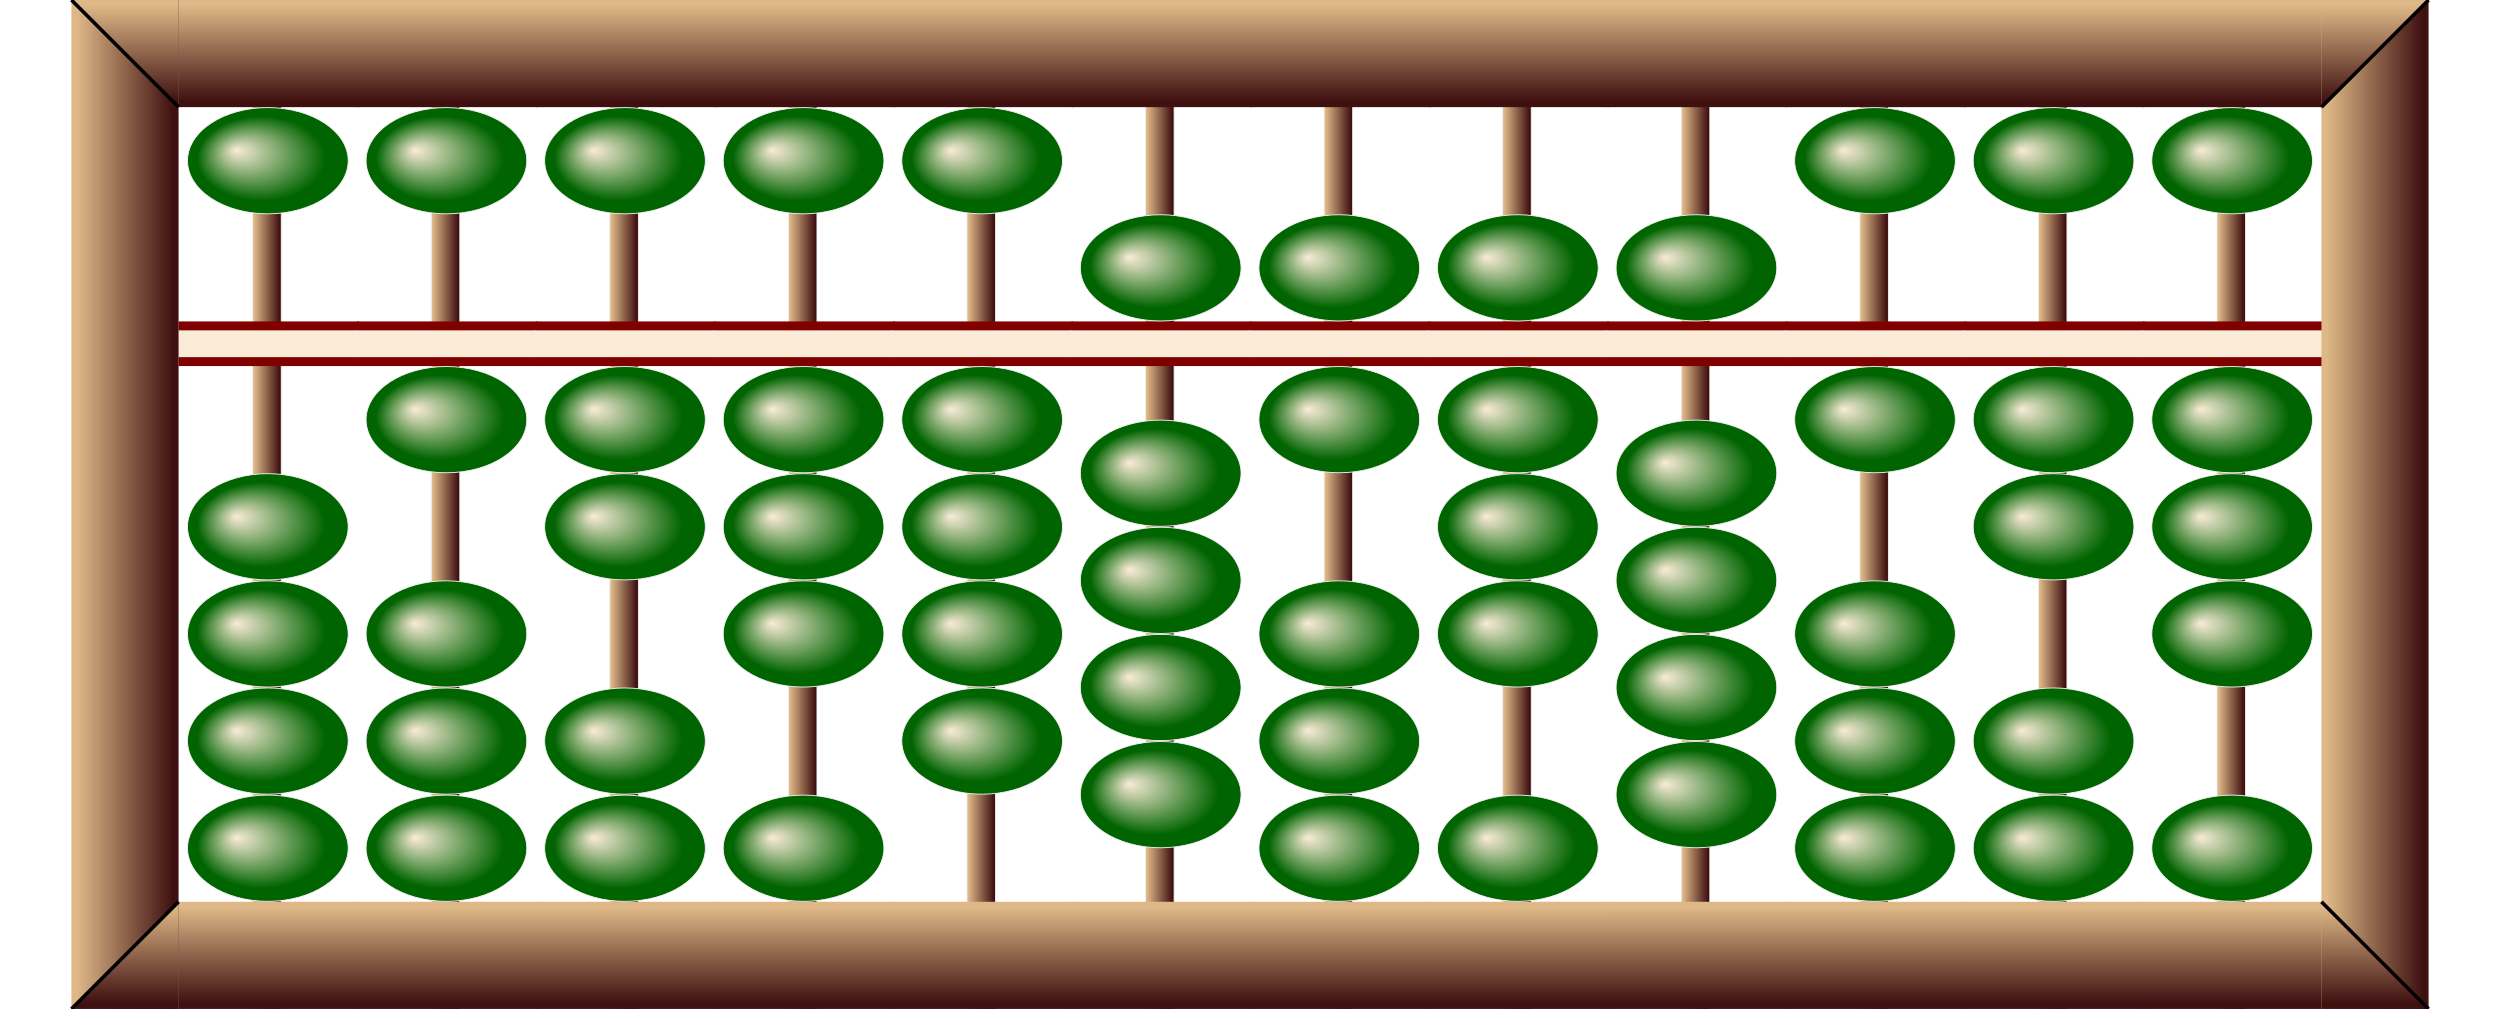
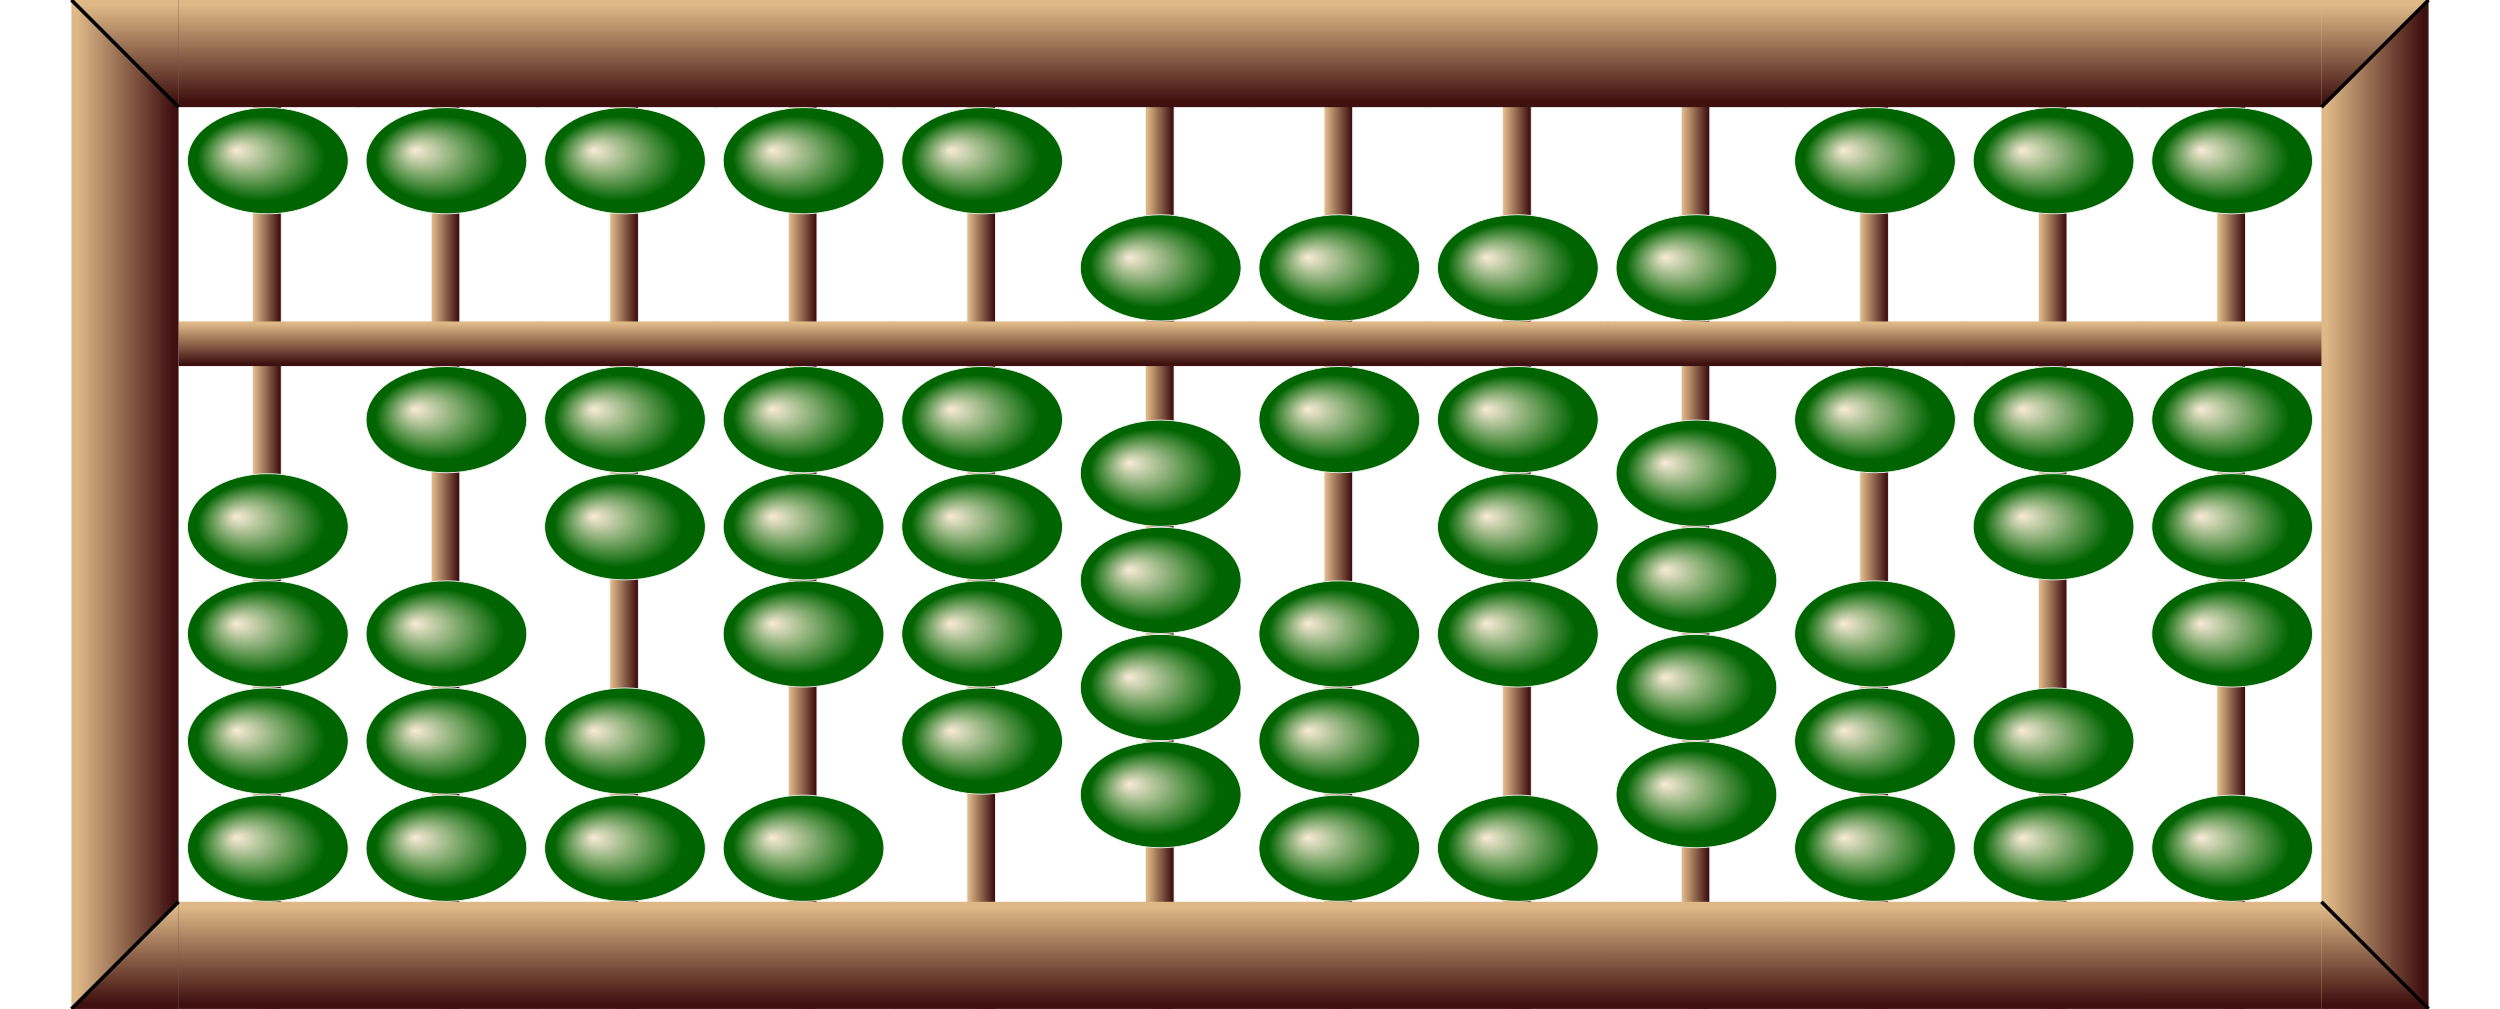
<svg xmlns="http://www.w3.org/2000/svg" x="0px" y="0px" width="700.0px" height="282.5px" viewBox="0 0 2800 1130">
  <style>
.names {;
font: bold 80px mono;
fill: Gold;
}
</style>
  <defs>
    <radialGradient id="grad1" cx="50%" cy="50%" r="50%" fx="30%" fy="40%">
      <stop offset="0%" stop-color="antiquewhite" />
      <stop offset="80%" stop-color="Darkgreen" />
    </radialGradient>
    <linearGradient id="rodgrad">
      <stop offset="5%" stop-color="BurlyWood" />
      <stop offset="95%" stop-color="#3f1010" />
    </linearGradient>
    <linearGradient id="framegrad">
      <stop offset="5%" stop-color="BurlyWood" />
      <stop offset="95%" stop-color="#3f1010" />
    </linearGradient>
    <linearGradient id="framegrad2" gradientTransform="rotate(90)">
      <stop offset="5%" stop-color="BurlyWood" />
      <stop offset="95%" stop-color="#3f1010" />
    </linearGradient>
    <linearGradient id="jap1">
      <stop offset="5%" stop-color="BurlyWood" />
      <stop offset="95%" stop-color="#3f0010" />
    </linearGradient>
    <linearGradient id="jap2">
      <stop offset="5%" stop-color="#250000" />
      <stop offset="95%" stop-color="Peru" />
    </linearGradient>
    <g id="bead">
      <polygon fill="url(#jap1)" stroke="#F2F2F2" points="80,0 5,60 195,60 119,0" />
      <polygon fill="url(#jap2)" stroke="#F2F2F2" points="119,120 195,60 5,60 80,120" />
    </g>
    <g id="bead2">
      <ellipse cx="100" cy="60" rx="90" ry="59.5" fill="url(#grad1)" stroke="#F2F2F2" />
    </g>
    <g id="frame">
      <rect y="0" fill="url(#framegrad2)" width="202" height="120" />
    </g>
    <g id="bar">
-       <rect x="0" y="0" width="202" height="50" fill="Maroon" />
+       <rect x="0" y="0" width="202" height="50" fill="Black" />
      <rect x="-1" y="10" fill="AntiqueWhite" width="202" height="30" />
    </g>
    <g id="bardot">
      <use href="#bar" />
      <circle cx="100" cy="25" r="12" stroke="black" stroke-width="3" fill="green" />
    </g>
+     <g id="barc">
+       <rect x="0" y="0" width="202" height="50" fill="url(#framegrad2)" />
+     </g>
+     <g id="barcdot">
+       <use href="#barc" />
+       <circle cx="100" cy="25" r="12" stroke="black" stroke-width="3" fill="green" />
+     </g>
  </defs>
  <rect x="283" y="0.5" fill="url(#rodgrad)" stroke="#F2F2F2" width="32" height="1130" />
  <use href="#frame" x="200" y="0" />
  <use href="#frame" x="200" y="1010" />
-   <use href="#bar" x="200" y="360" />
+   <use href="#barc" x="200" y="360" />
  <use href="#bead2" x="200" y="120" />
  <use href="#bead2" x="200" y="530" />
  <use href="#bead2" x="200" y="650" />
  <use href="#bead2" x="200" y="770" />
  <use href="#bead2" x="200" y="890" />
  <rect x="483" y="0.5" fill="url(#rodgrad)" stroke="#F2F2F2" width="32" height="1130" />
  <use href="#frame" x="400" y="0" />
  <use href="#frame" x="400" y="1010" />
-   <use href="#bar" x="400" y="360" />
+   <use href="#barc" x="400" y="360" />
  <use href="#bead2" x="400" y="120" />
  <use href="#bead2" x="400" y="410" />
  <use href="#bead2" x="400" y="650" />
  <use href="#bead2" x="400" y="770" />
  <use href="#bead2" x="400" y="890" />
  <rect x="683" y="0.5" fill="url(#rodgrad)" stroke="#F2F2F2" width="32" height="1130" />
  <use href="#frame" x="600" y="0" />
  <use href="#frame" x="600" y="1010" />
-   <use href="#bar" x="600" y="360" />
+   <use href="#barc" x="600" y="360" />
  <use href="#bead2" x="600" y="120" />
  <use href="#bead2" x="600" y="410" />
  <use href="#bead2" x="600" y="530" />
  <use href="#bead2" x="600" y="770" />
  <use href="#bead2" x="600" y="890" />
  <rect x="883" y="0.5" fill="url(#rodgrad)" stroke="#F2F2F2" width="32" height="1130" />
  <use href="#frame" x="800" y="0" />
  <use href="#frame" x="800" y="1010" />
-   <use href="#bar" x="800" y="360" />
+   <use href="#barc" x="800" y="360" />
  <use href="#bead2" x="800" y="120" />
  <use href="#bead2" x="800" y="410" />
  <use href="#bead2" x="800" y="530" />
  <use href="#bead2" x="800" y="650" />
  <use href="#bead2" x="800" y="890" />
  <rect x="1083" y="0.5" fill="url(#rodgrad)" stroke="#F2F2F2" width="32" height="1130" />
  <use href="#frame" x="1000" y="0" />
  <use href="#frame" x="1000" y="1010" />
-   <use href="#bar" x="1000" y="360" />
+   <use href="#barc" x="1000" y="360" />
  <use href="#bead2" x="1000" y="120" />
  <use href="#bead2" x="1000" y="410" />
  <use href="#bead2" x="1000" y="530" />
  <use href="#bead2" x="1000" y="650" />
  <use href="#bead2" x="1000" y="770" />
  <rect x="1283" y="0.5" fill="url(#rodgrad)" stroke="#F2F2F2" width="32" height="1130" />
  <use href="#frame" x="1200" y="0" />
  <use href="#frame" x="1200" y="1010" />
-   <use href="#bar" x="1200" y="360" />
+   <use href="#barc" x="1200" y="360" />
  <use href="#bead2" x="1200" y="240" />
  <use href="#bead2" x="1200" y="470" />
  <use href="#bead2" x="1200" y="590" />
  <use href="#bead2" x="1200" y="710" />
  <use href="#bead2" x="1200" y="830" />
  <rect x="1483" y="0.5" fill="url(#rodgrad)" stroke="#F2F2F2" width="32" height="1130" />
  <use href="#frame" x="1400" y="0" />
  <use href="#frame" x="1400" y="1010" />
-   <use href="#bar" x="1400" y="360" />
+   <use href="#barc" x="1400" y="360" />
  <use href="#bead2" x="1400" y="240" />
  <use href="#bead2" x="1400" y="410" />
  <use href="#bead2" x="1400" y="650" />
  <use href="#bead2" x="1400" y="770" />
  <use href="#bead2" x="1400" y="890" />
  <rect x="1683" y="0.5" fill="url(#rodgrad)" stroke="#F2F2F2" width="32" height="1130" />
  <use href="#frame" x="1600" y="0" />
  <use href="#frame" x="1600" y="1010" />
-   <use href="#bar" x="1600" y="360" />
+   <use href="#barc" x="1600" y="360" />
  <use href="#bead2" x="1600" y="240" />
  <use href="#bead2" x="1600" y="410" />
  <use href="#bead2" x="1600" y="530" />
  <use href="#bead2" x="1600" y="650" />
  <use href="#bead2" x="1600" y="890" />
  <rect x="1883" y="0.5" fill="url(#rodgrad)" stroke="#F2F2F2" width="32" height="1130" />
  <use href="#frame" x="1800" y="0" />
  <use href="#frame" x="1800" y="1010" />
-   <use href="#bar" x="1800" y="360" />
+   <use href="#barc" x="1800" y="360" />
  <use href="#bead2" x="1800" y="240" />
  <use href="#bead2" x="1800" y="470" />
  <use href="#bead2" x="1800" y="590" />
  <use href="#bead2" x="1800" y="710" />
  <use href="#bead2" x="1800" y="830" />
  <rect x="2083" y="0.5" fill="url(#rodgrad)" stroke="#F2F2F2" width="32" height="1130" />
  <use href="#frame" x="2000" y="0" />
  <use href="#frame" x="2000" y="1010" />
-   <use href="#bar" x="2000" y="360" />
+   <use href="#barc" x="2000" y="360" />
  <use href="#bead2" x="2000" y="120" />
  <use href="#bead2" x="2000" y="410" />
  <use href="#bead2" x="2000" y="650" />
  <use href="#bead2" x="2000" y="770" />
  <use href="#bead2" x="2000" y="890" />
  <rect x="2283" y="0.5" fill="url(#rodgrad)" stroke="#F2F2F2" width="32" height="1130" />
  <use href="#frame" x="2200" y="0" />
  <use href="#frame" x="2200" y="1010" />
-   <use href="#bar" x="2200" y="360" />
+   <use href="#barc" x="2200" y="360" />
  <use href="#bead2" x="2200" y="120" />
  <use href="#bead2" x="2200" y="410" />
  <use href="#bead2" x="2200" y="530" />
  <use href="#bead2" x="2200" y="770" />
  <use href="#bead2" x="2200" y="890" />
  <rect x="2483" y="0.5" fill="url(#rodgrad)" stroke="#F2F2F2" width="32" height="1130" />
  <use href="#frame" x="2400" y="0" />
  <use href="#frame" x="2400" y="1010" />
-   <use href="#bar" x="2400" y="360" />
+   <use href="#barc" x="2400" y="360" />
  <use href="#bead2" x="2400" y="120" />
  <use href="#bead2" x="2400" y="410" />
  <use href="#bead2" x="2400" y="530" />
  <use href="#bead2" x="2400" y="650" />
  <use href="#bead2" x="2400" y="890" />
  <rect x="80" y="0" fill="url(#framegrad)" width="120" height="1130" />
  <polygon fill="url(#framegrad2)" points="80,0 200,120 200,0" />
  <line x1="80" y1="0" x2="200" y2="120" stroke="black" stroke-width="4" />
  <polygon fill="url(#framegrad2)" points="80,1130      200,1010 200,1130" />
  <line x1="80" y1="1130" x2="200" y2="1010" stroke="black" stroke-width="4" />
  <rect x="2600" y="0" fill="url(#framegrad)" width="120" height="1130" />
  <polygon fill="url(#framegrad2)" points="2600,120      2720,0 2600,0" />
  <line x1="2600" y1="120" x2="2720" y2="0" stroke="black" stroke-width="4" />
  <polygon fill="url(#framegrad2)" points="2600,     1010 2720,1130 2600,1130" />
  <line x1="2600" y1="1010" x2="2720" y2="1130" stroke="black" stroke-width="4" />
</svg>
